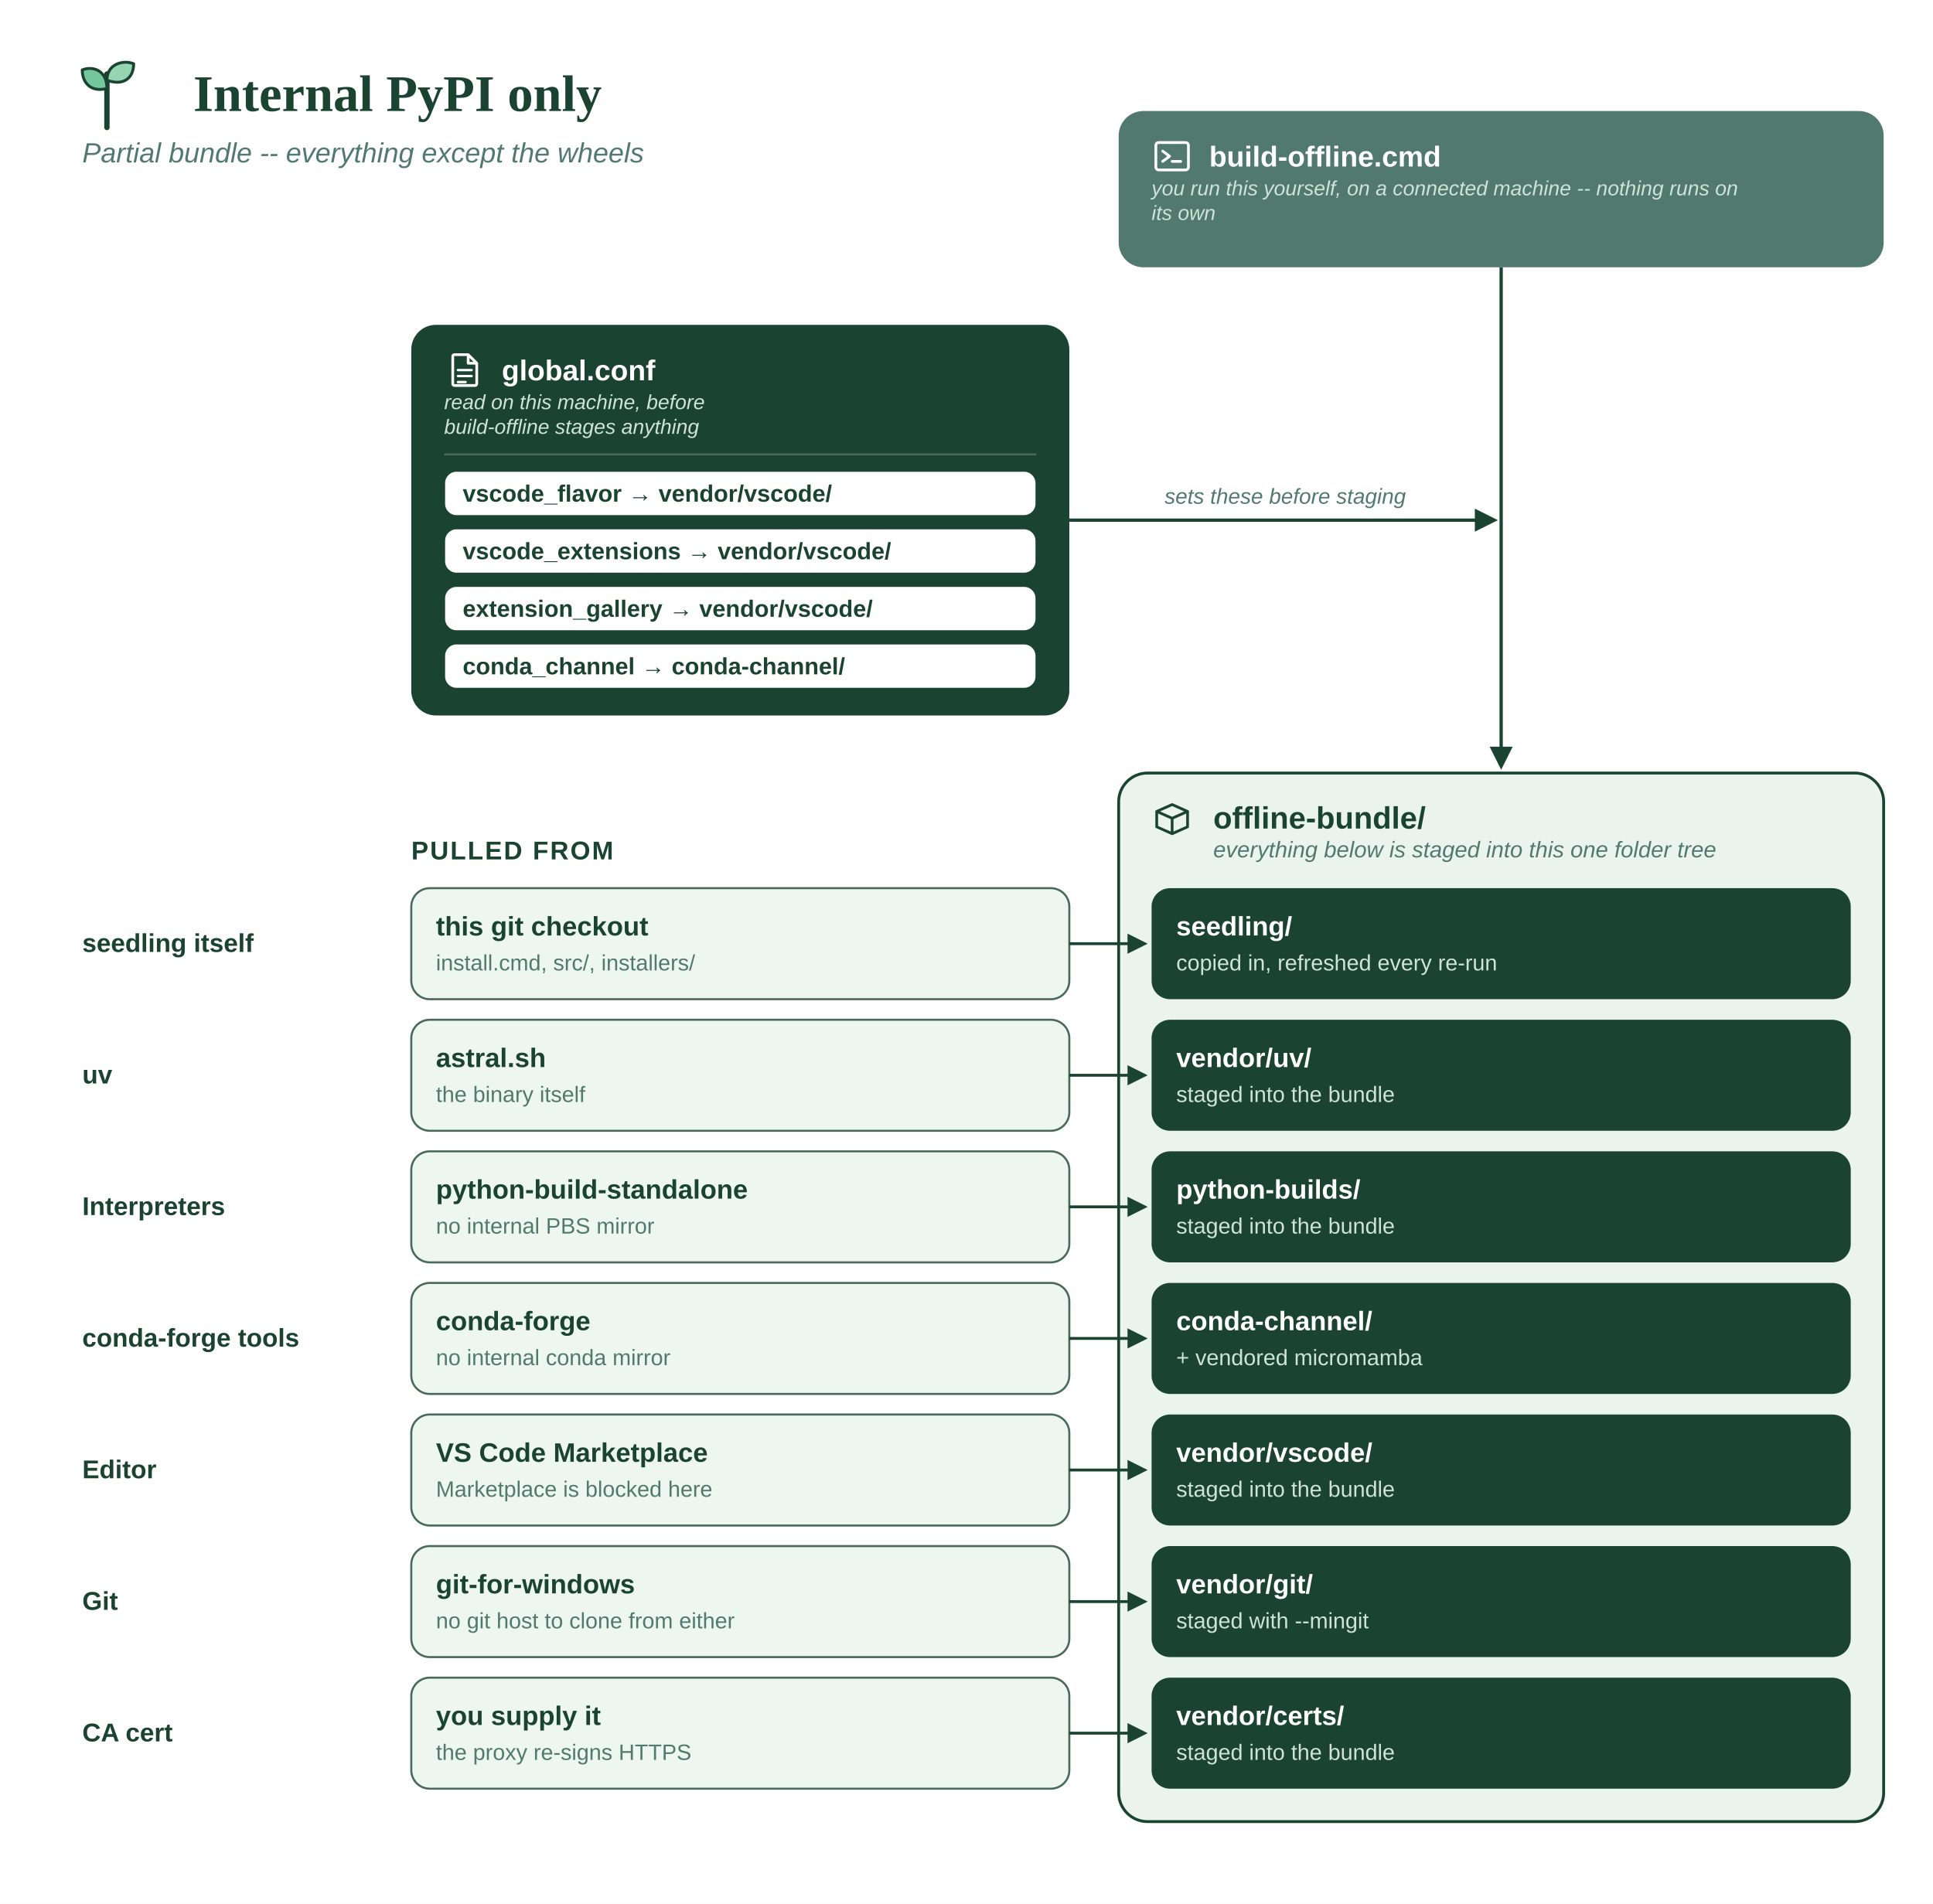
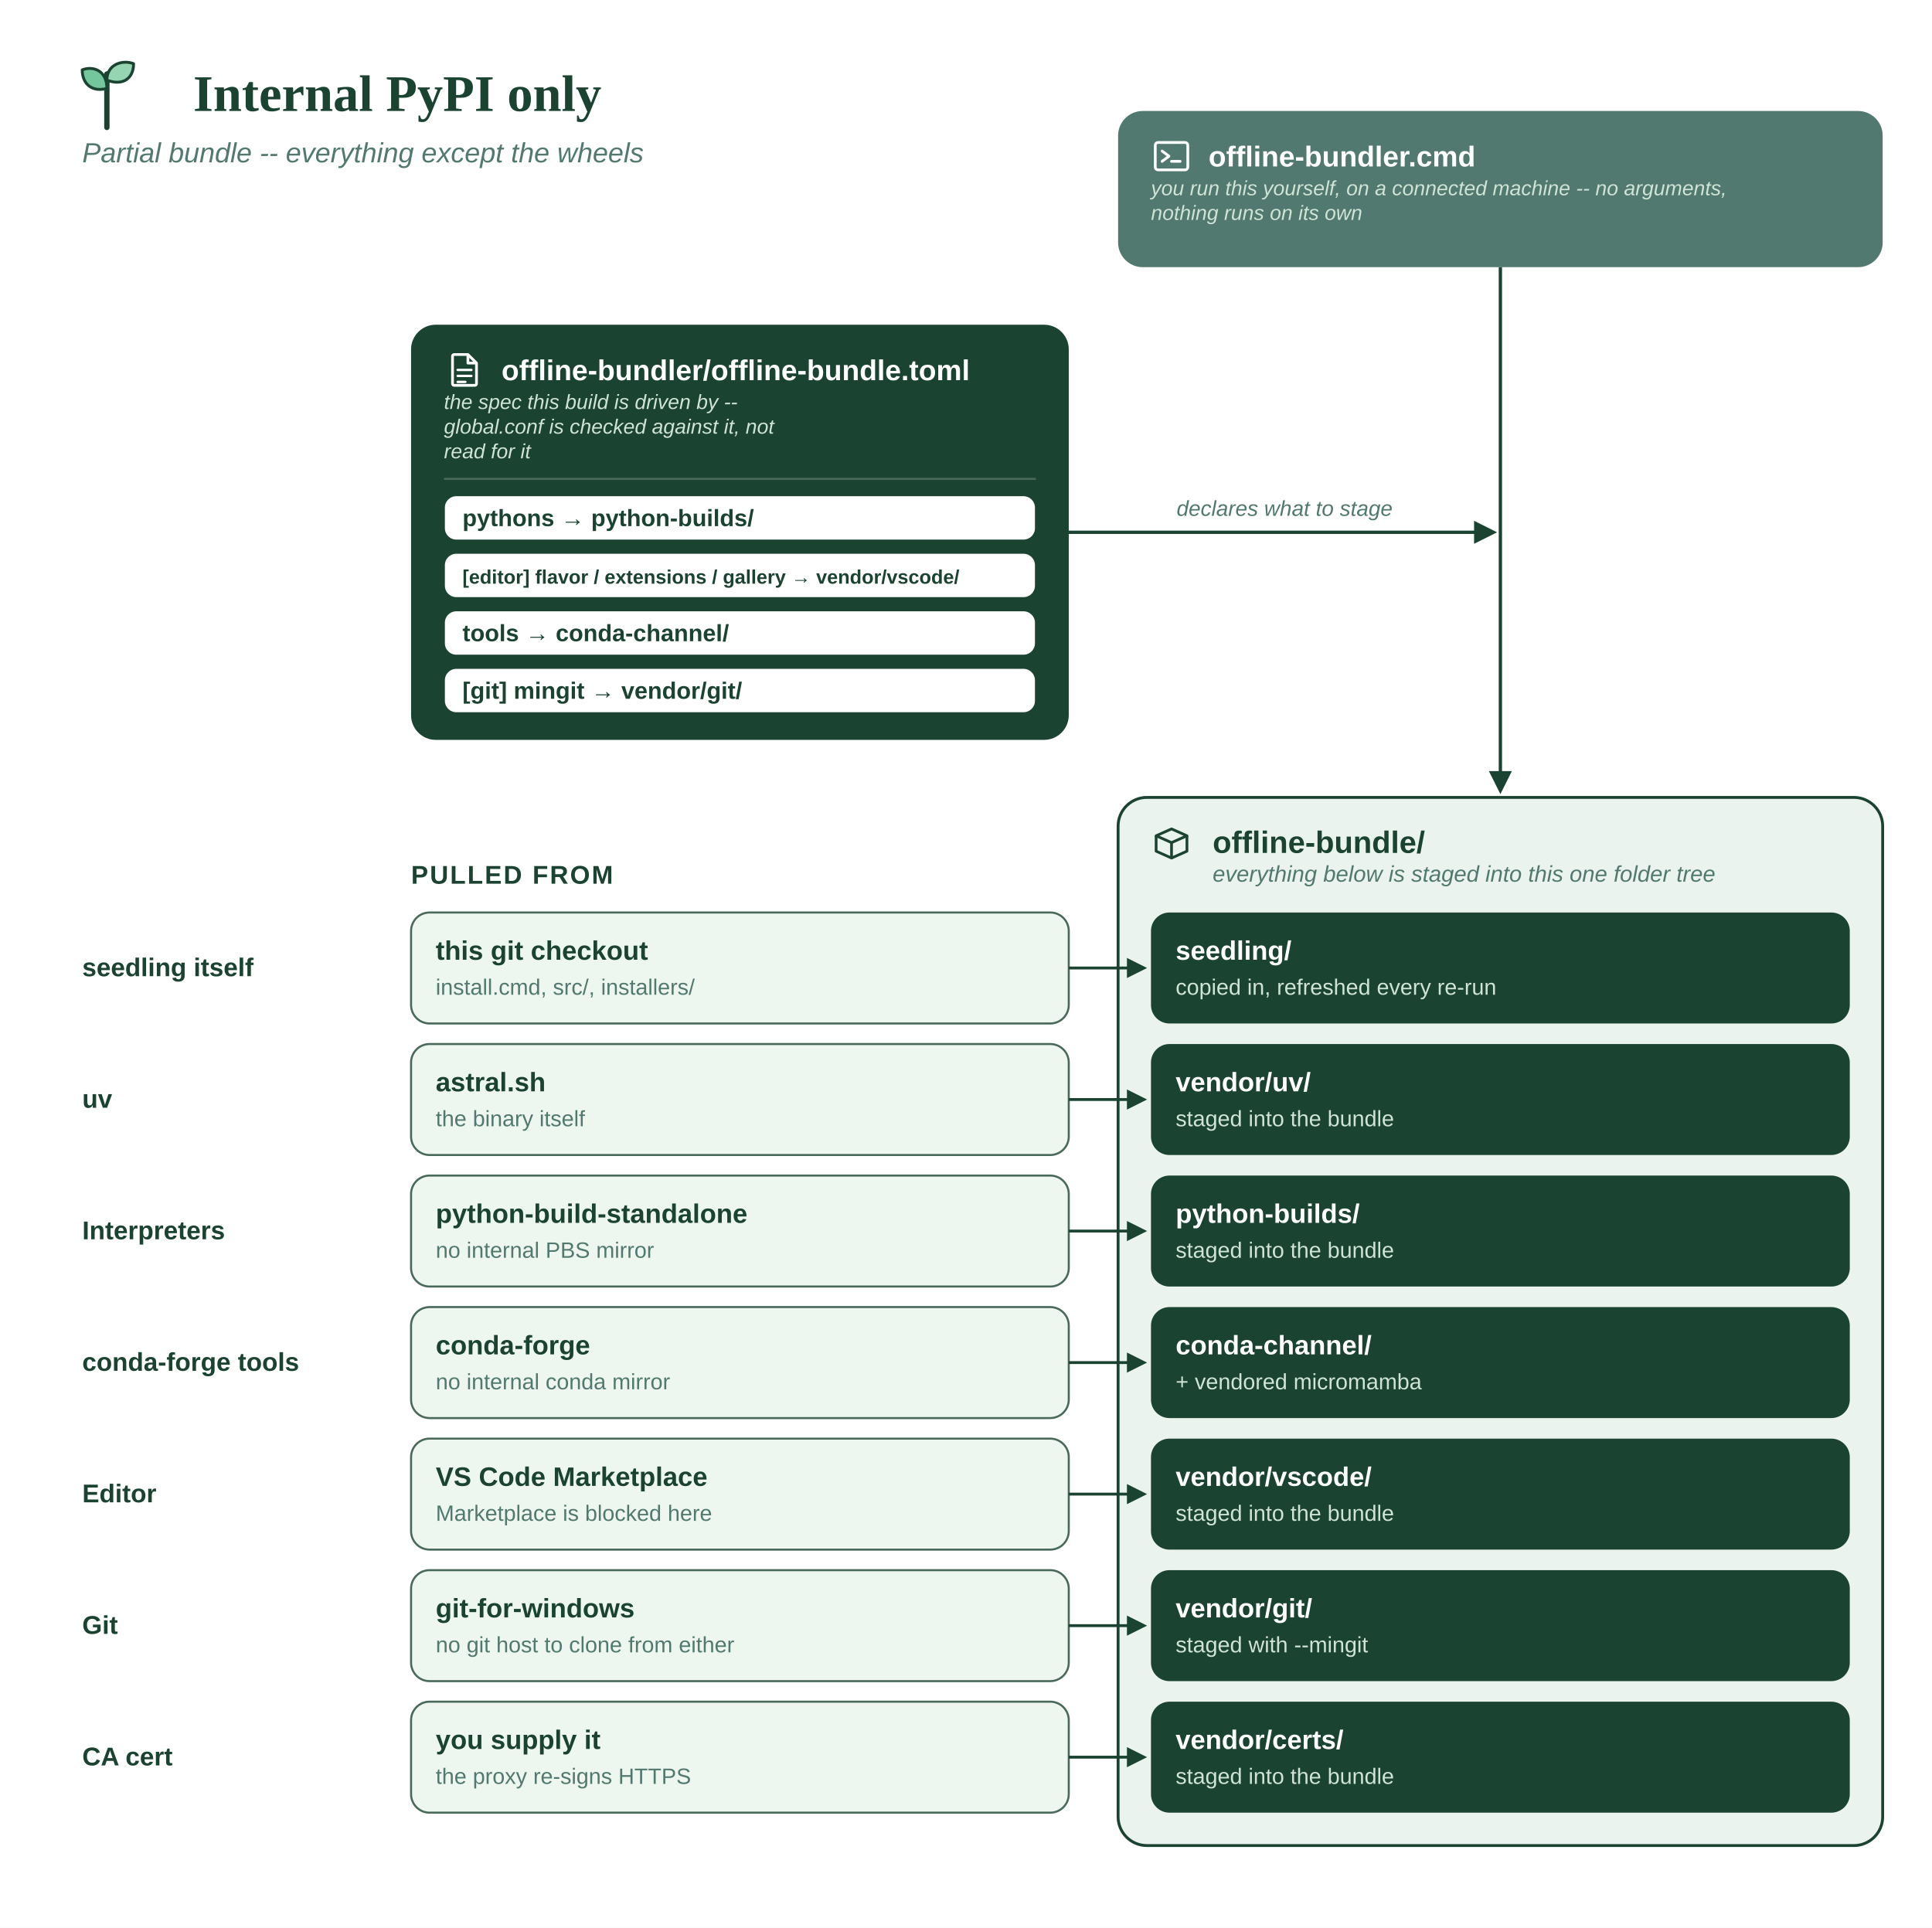
- <svg xmlns="http://www.w3.org/2000/svg" viewBox="0 0 940 926" font-family="Arial, Helvetica, sans-serif">
+ <svg xmlns="http://www.w3.org/2000/svg" viewBox="0 0 940 938" font-family="Arial, Helvetica, sans-serif">
  <defs>
    <defs>
      <style>
      .head  { font-family: Georgia, 'Times New Roman', serif; }
      .body  { font-family: Arial, Helvetica, sans-serif; }
      .fg    { fill: #1B4332; }
      .fw    { fill: #FFFFFF; }
      .fmute { fill: #52796F; }
    </style>
      <marker id="arrow" markerWidth="7" markerHeight="7" refX="5.5" refY="3.5" orient="auto">
        <path d="M0,0 L7,3.5 L0,7 Z" fill="#1B4332" />
      </marker>
      <symbol id="ic-cloud" viewBox="0 0 24 24">
        <path d="M6.5 18 C3.5 18 2 15.8 2 13.8 C2 11.6 3.8 10 5.8 10.1 C6.4 7.6 8.7 6 11.2 6.3 C13.6 6.6 15.4 8.6 15.5 11 C17.9 11.1 20 13 20 15.3 C20 17.4 18.2 18 17 18 Z" fill="none" stroke="currentColor" stroke-width="1.6" stroke-linejoin="round" />
      </symbol>
      <symbol id="ic-box" viewBox="0 0 24 24">
        <path d="M3 8 L12 4 L21 8 L12 12 Z" fill="none" stroke="currentColor" stroke-width="1.6" stroke-linejoin="round" />
        <path d="M3 8 V17 L12 21 V12" fill="none" stroke="currentColor" stroke-width="1.6" stroke-linejoin="round" />
        <path d="M21 8 V17 L12 21" fill="none" stroke="currentColor" stroke-width="1.6" stroke-linejoin="round" />
      </symbol>
      <symbol id="ic-server" viewBox="0 0 24 24">
        <rect x="3" y="4" width="18" height="6" rx="1.3" fill="none" stroke="currentColor" stroke-width="1.6" />
        <rect x="3" y="14" width="18" height="6" rx="1.3" fill="none" stroke="currentColor" stroke-width="1.6" />
        <circle cx="7" cy="7" r="1" fill="currentColor" />
        <circle cx="7" cy="17" r="1" fill="currentColor" />
      </symbol>
      <symbol id="ic-monitor" viewBox="0 0 24 24">
        <rect x="2.5" y="4" width="19" height="13" rx="1.4" fill="none" stroke="currentColor" stroke-width="1.6" />
        <line x1="8" y1="21" x2="16" y2="21" stroke="currentColor" stroke-width="1.6" stroke-linecap="round" />
        <line x1="12" y1="17" x2="12" y2="21" stroke="currentColor" stroke-width="1.6" stroke-linecap="round" />
      </symbol>
      <symbol id="ic-folder" viewBox="0 0 24 24">
        <path d="M3 6.5 C3 5.7 3.7 5 4.5 5 H9.5 L11.5 7.5 H19.5 C20.3 7.5 21 8.2 21 9 V17.5 C21 18.3 20.3 19 19.5 19 H4.5 C3.7 19 3 18.3 3 17.5 Z" fill="none" stroke="currentColor" stroke-width="1.6" stroke-linejoin="round" />
      </symbol>
      <symbol id="ic-doc" viewBox="0 0 24 24">
        <path d="M6 3 H14 L19 8 V20 C19 20.6 18.6 21 18 21 H6 C5.4 21 5 20.6 5 20 V4 C5 3.4 5.4 3 6 3 Z" fill="none" stroke="currentColor" stroke-width="1.6" stroke-linejoin="round" />
        <path d="M14 3 V8 H19" fill="none" stroke="currentColor" stroke-width="1.6" stroke-linejoin="round" />
        <line x1="8" y1="12" x2="16" y2="12" stroke="currentColor" stroke-width="1.4" stroke-linecap="round" />
        <line x1="8" y1="15.5" x2="16" y2="15.5" stroke="currentColor" stroke-width="1.4" stroke-linecap="round" />
        <line x1="8" y1="19" x2="12.5" y2="19" stroke="currentColor" stroke-width="1.4" stroke-linecap="round" />
      </symbol>
      <symbol id="ic-terminal" viewBox="0 0 24 24">
        <rect x="2.5" y="4" width="19" height="16" rx="1.6" fill="none" stroke="currentColor" stroke-width="1.6" />
        <path d="M6.5 9 L10.5 12 L6.5 15" fill="none" stroke="currentColor" stroke-width="1.6" stroke-linecap="round" stroke-linejoin="round" />
        <line x1="12" y1="15" x2="17" y2="15" stroke="currentColor" stroke-width="1.6" stroke-linecap="round" />
      </symbol>
    </defs>
  </defs>
-   <rect x="0" y="0" width="940" height="926" fill="#FFFFFF" />
+   <rect x="0" y="0" width="940" height="938" fill="#FFFFFF" />
  <g transform="translate(40,20)">
    <path d="M12 42 V16" stroke="#1B4332" stroke-width="2.6" stroke-linecap="round" fill="none" />
    <path d="M12 23 C12 14 5 12 0 14 C0 21 5 25 12 23 Z" fill="#74C69D" stroke="#1B4332" stroke-width="1.4" stroke-linejoin="round" />
    <path d="M12 19 C12 11 20 9 25 11 C25 18 20 22 12 19 Z" fill="#95D5B2" stroke="#1B4332" stroke-width="1.4" stroke-linejoin="round" />
  </g>
  <text x="94" y="54" class="head fg" font-size="25" font-weight="700">Internal PyPI only</text>
  <text x="40" y="79" class="body fmute" font-size="13.5" font-style="italic">Partial bundle -- everything except the wheels</text>
  <g transform="translate(0,54)">
    <rect x="544" y="0" width="372" height="76" rx="12" fill="#52796F" />
    <use href="#ic-terminal" x="560" y="12" width="20" height="20" color="#FFFFFF" />
-     <text x="588" y="27" class="body fw" font-size="14.0" font-weight="700">build-offline.cmd</text>
-     <text x="560" y="41" class="body" fill="#CFE3D6" font-size="10" font-style="italic">you run this yourself, on a connected machine -- nothing runs on</text>
-     <text x="560" y="53" class="body" fill="#CFE3D6" font-size="10" font-style="italic">its own</text>
-     <line x1="730" y1="76" x2="730" y2="318" stroke="#1B4332" stroke-width="1.6" marker-end="url(#arrow)" />
-     <rect x="200" y="104" width="320" height="190" rx="12" fill="#1B4332" />
+     <text x="588" y="27" class="body fw" font-size="14.0" font-weight="700">offline-bundler.cmd</text>
+     <text x="560" y="41" class="body" fill="#CFE3D6" font-size="10" font-style="italic">you run this yourself, on a connected machine -- no arguments,</text>
+     <text x="560" y="53" class="body" fill="#CFE3D6" font-size="10" font-style="italic">nothing runs on its own</text>
+     <line x1="730" y1="76" x2="730" y2="330" stroke="#1B4332" stroke-width="1.6" marker-end="url(#arrow)" />
+     <rect x="200" y="104" width="320" height="202" rx="12" fill="#1B4332" />
    <use href="#ic-doc" x="216" y="116" width="20" height="20" color="#FFFFFF" />
-     <text x="244" y="131" class="body fw" font-size="14" font-weight="700">global.conf</text>
-     <text x="216" y="145" class="body" fill="#CFE3D6" font-size="10" font-style="italic">read on this machine, before</text>
-     <text x="216" y="157" class="body" fill="#CFE3D6" font-size="10" font-style="italic">build-offline stages anything</text>
-     <line x1="216" y1="167" x2="504" y2="167" stroke="#FFFFFF" stroke-width="1" opacity="0.2" />
-     <rect x="216" y="175" width="288" height="22" rx="6" fill="#FFFFFF" stroke="#1B4332" stroke-width="0.9" />
-     <text x="225" y="190" class="body fg" font-size="11.5" font-weight="600">vscode_flavor  →  vendor/vscode/</text>
-     <rect x="216" y="203" width="288" height="22" rx="6" fill="#FFFFFF" stroke="#1B4332" stroke-width="0.9" />
-     <text x="225" y="218" class="body fg" font-size="11.5" font-weight="600">vscode_extensions  →  vendor/vscode/</text>
-     <rect x="216" y="231" width="288" height="22" rx="6" fill="#FFFFFF" stroke="#1B4332" stroke-width="0.9" />
-     <text x="225" y="246" class="body fg" font-size="11.5" font-weight="600">extension_gallery  →  vendor/vscode/</text>
-     <rect x="216" y="259" width="288" height="22" rx="6" fill="#FFFFFF" stroke="#1B4332" stroke-width="0.9" />
-     <text x="225" y="274" class="body fg" font-size="11.5" font-weight="600">conda_channel  →  conda-channel/</text>
-     <line x1="520" y1="199" x2="726" y2="199" stroke="#1B4332" stroke-width="1.6" marker-end="url(#arrow)" />
-     <text x="625" y="191" text-anchor="middle" class="body fmute" font-size="10.5" font-style="italic">sets these before staging</text>
-     <text x="200" y="364" class="body fg" font-size="12.5" font-weight="700" letter-spacing="0.8">PULLED FROM</text>
-     <rect x="544" y="322" width="372" height="510" rx="14" fill="#EAF3EE" stroke="#1B4332" stroke-width="1.4" />
-     <use href="#ic-box" x="560" y="334" width="20" height="20" color="#1B4332" />
-     <text x="590" y="349" class="body fg" font-size="15" font-weight="700">offline-bundle/</text>
-     <text x="590" y="363" class="body fmute" font-size="11" font-style="italic">everything below is staged into this one folder tree</text>
-     <text x="40" y="409" class="body fg" font-size="12.5" font-weight="700">seedling itself</text>
-     <rect x="200" y="378" width="320" height="54" rx="9" fill="#E9F5EC" stroke="#1B4332" stroke-width="1" opacity="0.8" />
-     <text x="212" y="401" class="body fg" font-size="13.0" font-weight="700">this git checkout</text>
-     <text x="212" y="418" class="body" fill="#52796F" font-size="10.8">install.cmd, src/, installers/</text>
-     <rect x="560" y="378" width="340" height="54" rx="9" fill="#1B4332" />
-     <text x="572" y="401" class="body fw" font-size="13.0" font-weight="700">seedling/</text>
-     <text x="572" y="418" class="body" fill="#CFE3D6" font-size="10.8">copied in, refreshed every re-run</text>
-     <line x1="520" y1="405" x2="556" y2="405" stroke="#1B4332" stroke-width="1.4" marker-end="url(#arrow)" />
-     <text x="40" y="473" class="body fg" font-size="12.5" font-weight="700">uv</text>
-     <rect x="200" y="442" width="320" height="54" rx="9" fill="#E9F5EC" stroke="#1B4332" stroke-width="1" opacity="0.8" />
-     <text x="212" y="465" class="body fg" font-size="13.0" font-weight="700">astral.sh</text>
-     <text x="212" y="482" class="body" fill="#52796F" font-size="10.8">the binary itself</text>
-     <rect x="560" y="442" width="340" height="54" rx="9" fill="#1B4332" />
-     <text x="572" y="465" class="body fw" font-size="13.0" font-weight="700">vendor/uv/</text>
-     <text x="572" y="482" class="body" fill="#CFE3D6" font-size="10.8">staged into the bundle</text>
-     <line x1="520" y1="469" x2="556" y2="469" stroke="#1B4332" stroke-width="1.4" marker-end="url(#arrow)" />
-     <text x="40" y="537" class="body fg" font-size="12.5" font-weight="700">Interpreters</text>
-     <rect x="200" y="506" width="320" height="54" rx="9" fill="#E9F5EC" stroke="#1B4332" stroke-width="1" opacity="0.8" />
-     <text x="212" y="529" class="body fg" font-size="13.0" font-weight="700">python-build-standalone</text>
-     <text x="212" y="546" class="body" fill="#52796F" font-size="10.8">no internal PBS mirror</text>
-     <rect x="560" y="506" width="340" height="54" rx="9" fill="#1B4332" />
-     <text x="572" y="529" class="body fw" font-size="13.0" font-weight="700">python-builds/</text>
-     <text x="572" y="546" class="body" fill="#CFE3D6" font-size="10.8">staged into the bundle</text>
-     <line x1="520" y1="533" x2="556" y2="533" stroke="#1B4332" stroke-width="1.4" marker-end="url(#arrow)" />
-     <text x="40" y="601" class="body fg" font-size="12.5" font-weight="700">conda-forge tools</text>
-     <rect x="200" y="570" width="320" height="54" rx="9" fill="#E9F5EC" stroke="#1B4332" stroke-width="1" opacity="0.8" />
-     <text x="212" y="593" class="body fg" font-size="13.0" font-weight="700">conda-forge</text>
-     <text x="212" y="610" class="body" fill="#52796F" font-size="10.8">no internal conda mirror</text>
-     <rect x="560" y="570" width="340" height="54" rx="9" fill="#1B4332" />
-     <text x="572" y="593" class="body fw" font-size="13.0" font-weight="700">conda-channel/</text>
-     <text x="572" y="610" class="body" fill="#CFE3D6" font-size="10.8">+ vendored micromamba</text>
-     <line x1="520" y1="597" x2="556" y2="597" stroke="#1B4332" stroke-width="1.4" marker-end="url(#arrow)" />
-     <text x="40" y="665" class="body fg" font-size="12.5" font-weight="700">Editor</text>
-     <rect x="200" y="634" width="320" height="54" rx="9" fill="#E9F5EC" stroke="#1B4332" stroke-width="1" opacity="0.8" />
-     <text x="212" y="657" class="body fg" font-size="13.0" font-weight="700">VS Code Marketplace</text>
-     <text x="212" y="674" class="body" fill="#52796F" font-size="10.8">Marketplace is blocked here</text>
-     <rect x="560" y="634" width="340" height="54" rx="9" fill="#1B4332" />
-     <text x="572" y="657" class="body fw" font-size="13.0" font-weight="700">vendor/vscode/</text>
-     <text x="572" y="674" class="body" fill="#CFE3D6" font-size="10.8">staged into the bundle</text>
-     <line x1="520" y1="661" x2="556" y2="661" stroke="#1B4332" stroke-width="1.4" marker-end="url(#arrow)" />
-     <text x="40" y="729" class="body fg" font-size="12.5" font-weight="700">Git</text>
-     <rect x="200" y="698" width="320" height="54" rx="9" fill="#E9F5EC" stroke="#1B4332" stroke-width="1" opacity="0.8" />
-     <text x="212" y="721" class="body fg" font-size="13.0" font-weight="700">git-for-windows</text>
-     <text x="212" y="738" class="body" fill="#52796F" font-size="10.8">no git host to clone from either</text>
-     <rect x="560" y="698" width="340" height="54" rx="9" fill="#1B4332" />
-     <text x="572" y="721" class="body fw" font-size="13.0" font-weight="700">vendor/git/</text>
-     <text x="572" y="738" class="body" fill="#CFE3D6" font-size="10.8">staged with --mingit</text>
-     <line x1="520" y1="725" x2="556" y2="725" stroke="#1B4332" stroke-width="1.4" marker-end="url(#arrow)" />
-     <text x="40" y="793" class="body fg" font-size="12.5" font-weight="700">CA cert</text>
-     <rect x="200" y="762" width="320" height="54" rx="9" fill="#E9F5EC" stroke="#1B4332" stroke-width="1" opacity="0.8" />
-     <text x="212" y="785" class="body fg" font-size="13.0" font-weight="700">you supply it</text>
-     <text x="212" y="802" class="body" fill="#52796F" font-size="10.8">the proxy re-signs HTTPS</text>
-     <rect x="560" y="762" width="340" height="54" rx="9" fill="#1B4332" />
-     <text x="572" y="785" class="body fw" font-size="13.0" font-weight="700">vendor/certs/</text>
-     <text x="572" y="802" class="body" fill="#CFE3D6" font-size="10.8">staged into the bundle</text>
-     <line x1="520" y1="789" x2="556" y2="789" stroke="#1B4332" stroke-width="1.4" marker-end="url(#arrow)" />
+     <text x="244" y="131" class="body fw" font-size="14" font-weight="700">offline-bundler/offline-bundle.toml</text>
+     <text x="216" y="145" class="body" fill="#CFE3D6" font-size="10" font-style="italic">the spec this build is driven by --</text>
+     <text x="216" y="157" class="body" fill="#CFE3D6" font-size="10" font-style="italic">global.conf is checked against it, not</text>
+     <text x="216" y="169" class="body" fill="#CFE3D6" font-size="10" font-style="italic">read for it</text>
+     <line x1="216" y1="179" x2="504" y2="179" stroke="#FFFFFF" stroke-width="1" opacity="0.2" />
+     <rect x="216" y="187" width="288" height="22" rx="6" fill="#FFFFFF" stroke="#1B4332" stroke-width="0.9" />
+     <text x="225" y="202" class="body fg" font-size="11.5" font-weight="600">pythons  →  python-builds/</text>
+     <rect x="216" y="215" width="288" height="22" rx="6" fill="#FFFFFF" stroke="#1B4332" stroke-width="0.9" />
+     <text x="225" y="230" class="body fg" font-size="9.5" font-weight="600">[editor] flavor / extensions / gallery  →  vendor/vscode/</text>
+     <rect x="216" y="243" width="288" height="22" rx="6" fill="#FFFFFF" stroke="#1B4332" stroke-width="0.9" />
+     <text x="225" y="258" class="body fg" font-size="11.5" font-weight="600">tools  →  conda-channel/</text>
+     <rect x="216" y="271" width="288" height="22" rx="6" fill="#FFFFFF" stroke="#1B4332" stroke-width="0.9" />
+     <text x="225" y="286" class="body fg" font-size="11.5" font-weight="600">[git] mingit  →  vendor/git/</text>
+     <line x1="520" y1="205" x2="726" y2="205" stroke="#1B4332" stroke-width="1.6" marker-end="url(#arrow)" />
+     <text x="625" y="197" text-anchor="middle" class="body fmute" font-size="10.5" font-style="italic">declares what to stage</text>
+     <text x="200" y="376" class="body fg" font-size="12.5" font-weight="700" letter-spacing="0.8">PULLED FROM</text>
+     <rect x="544" y="334" width="372" height="510" rx="14" fill="#EAF3EE" stroke="#1B4332" stroke-width="1.4" />
+     <use href="#ic-box" x="560" y="346" width="20" height="20" color="#1B4332" />
+     <text x="590" y="361" class="body fg" font-size="15" font-weight="700">offline-bundle/</text>
+     <text x="590" y="375" class="body fmute" font-size="11" font-style="italic">everything below is staged into this one folder tree</text>
+     <text x="40" y="421" class="body fg" font-size="12.5" font-weight="700">seedling itself</text>
+     <rect x="200" y="390" width="320" height="54" rx="9" fill="#E9F5EC" stroke="#1B4332" stroke-width="1" opacity="0.8" />
+     <text x="212" y="413" class="body fg" font-size="13.0" font-weight="700">this git checkout</text>
+     <text x="212" y="430" class="body" fill="#52796F" font-size="10.8">install.cmd, src/, installers/</text>
+     <rect x="560" y="390" width="340" height="54" rx="9" fill="#1B4332" />
+     <text x="572" y="413" class="body fw" font-size="13.0" font-weight="700">seedling/</text>
+     <text x="572" y="430" class="body" fill="#CFE3D6" font-size="10.8">copied in, refreshed every re-run</text>
+     <line x1="520" y1="417" x2="556" y2="417" stroke="#1B4332" stroke-width="1.4" marker-end="url(#arrow)" />
+     <text x="40" y="485" class="body fg" font-size="12.5" font-weight="700">uv</text>
+     <rect x="200" y="454" width="320" height="54" rx="9" fill="#E9F5EC" stroke="#1B4332" stroke-width="1" opacity="0.8" />
+     <text x="212" y="477" class="body fg" font-size="13.0" font-weight="700">astral.sh</text>
+     <text x="212" y="494" class="body" fill="#52796F" font-size="10.8">the binary itself</text>
+     <rect x="560" y="454" width="340" height="54" rx="9" fill="#1B4332" />
+     <text x="572" y="477" class="body fw" font-size="13.0" font-weight="700">vendor/uv/</text>
+     <text x="572" y="494" class="body" fill="#CFE3D6" font-size="10.8">staged into the bundle</text>
+     <line x1="520" y1="481" x2="556" y2="481" stroke="#1B4332" stroke-width="1.4" marker-end="url(#arrow)" />
+     <text x="40" y="549" class="body fg" font-size="12.5" font-weight="700">Interpreters</text>
+     <rect x="200" y="518" width="320" height="54" rx="9" fill="#E9F5EC" stroke="#1B4332" stroke-width="1" opacity="0.8" />
+     <text x="212" y="541" class="body fg" font-size="13.0" font-weight="700">python-build-standalone</text>
+     <text x="212" y="558" class="body" fill="#52796F" font-size="10.8">no internal PBS mirror</text>
+     <rect x="560" y="518" width="340" height="54" rx="9" fill="#1B4332" />
+     <text x="572" y="541" class="body fw" font-size="13.0" font-weight="700">python-builds/</text>
+     <text x="572" y="558" class="body" fill="#CFE3D6" font-size="10.8">staged into the bundle</text>
+     <line x1="520" y1="545" x2="556" y2="545" stroke="#1B4332" stroke-width="1.4" marker-end="url(#arrow)" />
+     <text x="40" y="613" class="body fg" font-size="12.5" font-weight="700">conda-forge tools</text>
+     <rect x="200" y="582" width="320" height="54" rx="9" fill="#E9F5EC" stroke="#1B4332" stroke-width="1" opacity="0.8" />
+     <text x="212" y="605" class="body fg" font-size="13.0" font-weight="700">conda-forge</text>
+     <text x="212" y="622" class="body" fill="#52796F" font-size="10.8">no internal conda mirror</text>
+     <rect x="560" y="582" width="340" height="54" rx="9" fill="#1B4332" />
+     <text x="572" y="605" class="body fw" font-size="13.0" font-weight="700">conda-channel/</text>
+     <text x="572" y="622" class="body" fill="#CFE3D6" font-size="10.8">+ vendored micromamba</text>
+     <line x1="520" y1="609" x2="556" y2="609" stroke="#1B4332" stroke-width="1.4" marker-end="url(#arrow)" />
+     <text x="40" y="677" class="body fg" font-size="12.5" font-weight="700">Editor</text>
+     <rect x="200" y="646" width="320" height="54" rx="9" fill="#E9F5EC" stroke="#1B4332" stroke-width="1" opacity="0.8" />
+     <text x="212" y="669" class="body fg" font-size="13.0" font-weight="700">VS Code Marketplace</text>
+     <text x="212" y="686" class="body" fill="#52796F" font-size="10.8">Marketplace is blocked here</text>
+     <rect x="560" y="646" width="340" height="54" rx="9" fill="#1B4332" />
+     <text x="572" y="669" class="body fw" font-size="13.0" font-weight="700">vendor/vscode/</text>
+     <text x="572" y="686" class="body" fill="#CFE3D6" font-size="10.8">staged into the bundle</text>
+     <line x1="520" y1="673" x2="556" y2="673" stroke="#1B4332" stroke-width="1.4" marker-end="url(#arrow)" />
+     <text x="40" y="741" class="body fg" font-size="12.5" font-weight="700">Git</text>
+     <rect x="200" y="710" width="320" height="54" rx="9" fill="#E9F5EC" stroke="#1B4332" stroke-width="1" opacity="0.8" />
+     <text x="212" y="733" class="body fg" font-size="13.0" font-weight="700">git-for-windows</text>
+     <text x="212" y="750" class="body" fill="#52796F" font-size="10.8">no git host to clone from either</text>
+     <rect x="560" y="710" width="340" height="54" rx="9" fill="#1B4332" />
+     <text x="572" y="733" class="body fw" font-size="13.0" font-weight="700">vendor/git/</text>
+     <text x="572" y="750" class="body" fill="#CFE3D6" font-size="10.8">staged with --mingit</text>
+     <line x1="520" y1="737" x2="556" y2="737" stroke="#1B4332" stroke-width="1.4" marker-end="url(#arrow)" />
+     <text x="40" y="805" class="body fg" font-size="12.5" font-weight="700">CA cert</text>
+     <rect x="200" y="774" width="320" height="54" rx="9" fill="#E9F5EC" stroke="#1B4332" stroke-width="1" opacity="0.8" />
+     <text x="212" y="797" class="body fg" font-size="13.0" font-weight="700">you supply it</text>
+     <text x="212" y="814" class="body" fill="#52796F" font-size="10.8">the proxy re-signs HTTPS</text>
+     <rect x="560" y="774" width="340" height="54" rx="9" fill="#1B4332" />
+     <text x="572" y="797" class="body fw" font-size="13.0" font-weight="700">vendor/certs/</text>
+     <text x="572" y="814" class="body" fill="#CFE3D6" font-size="10.8">staged into the bundle</text>
+     <line x1="520" y1="801" x2="556" y2="801" stroke="#1B4332" stroke-width="1.4" marker-end="url(#arrow)" />
  </g>
</svg>
